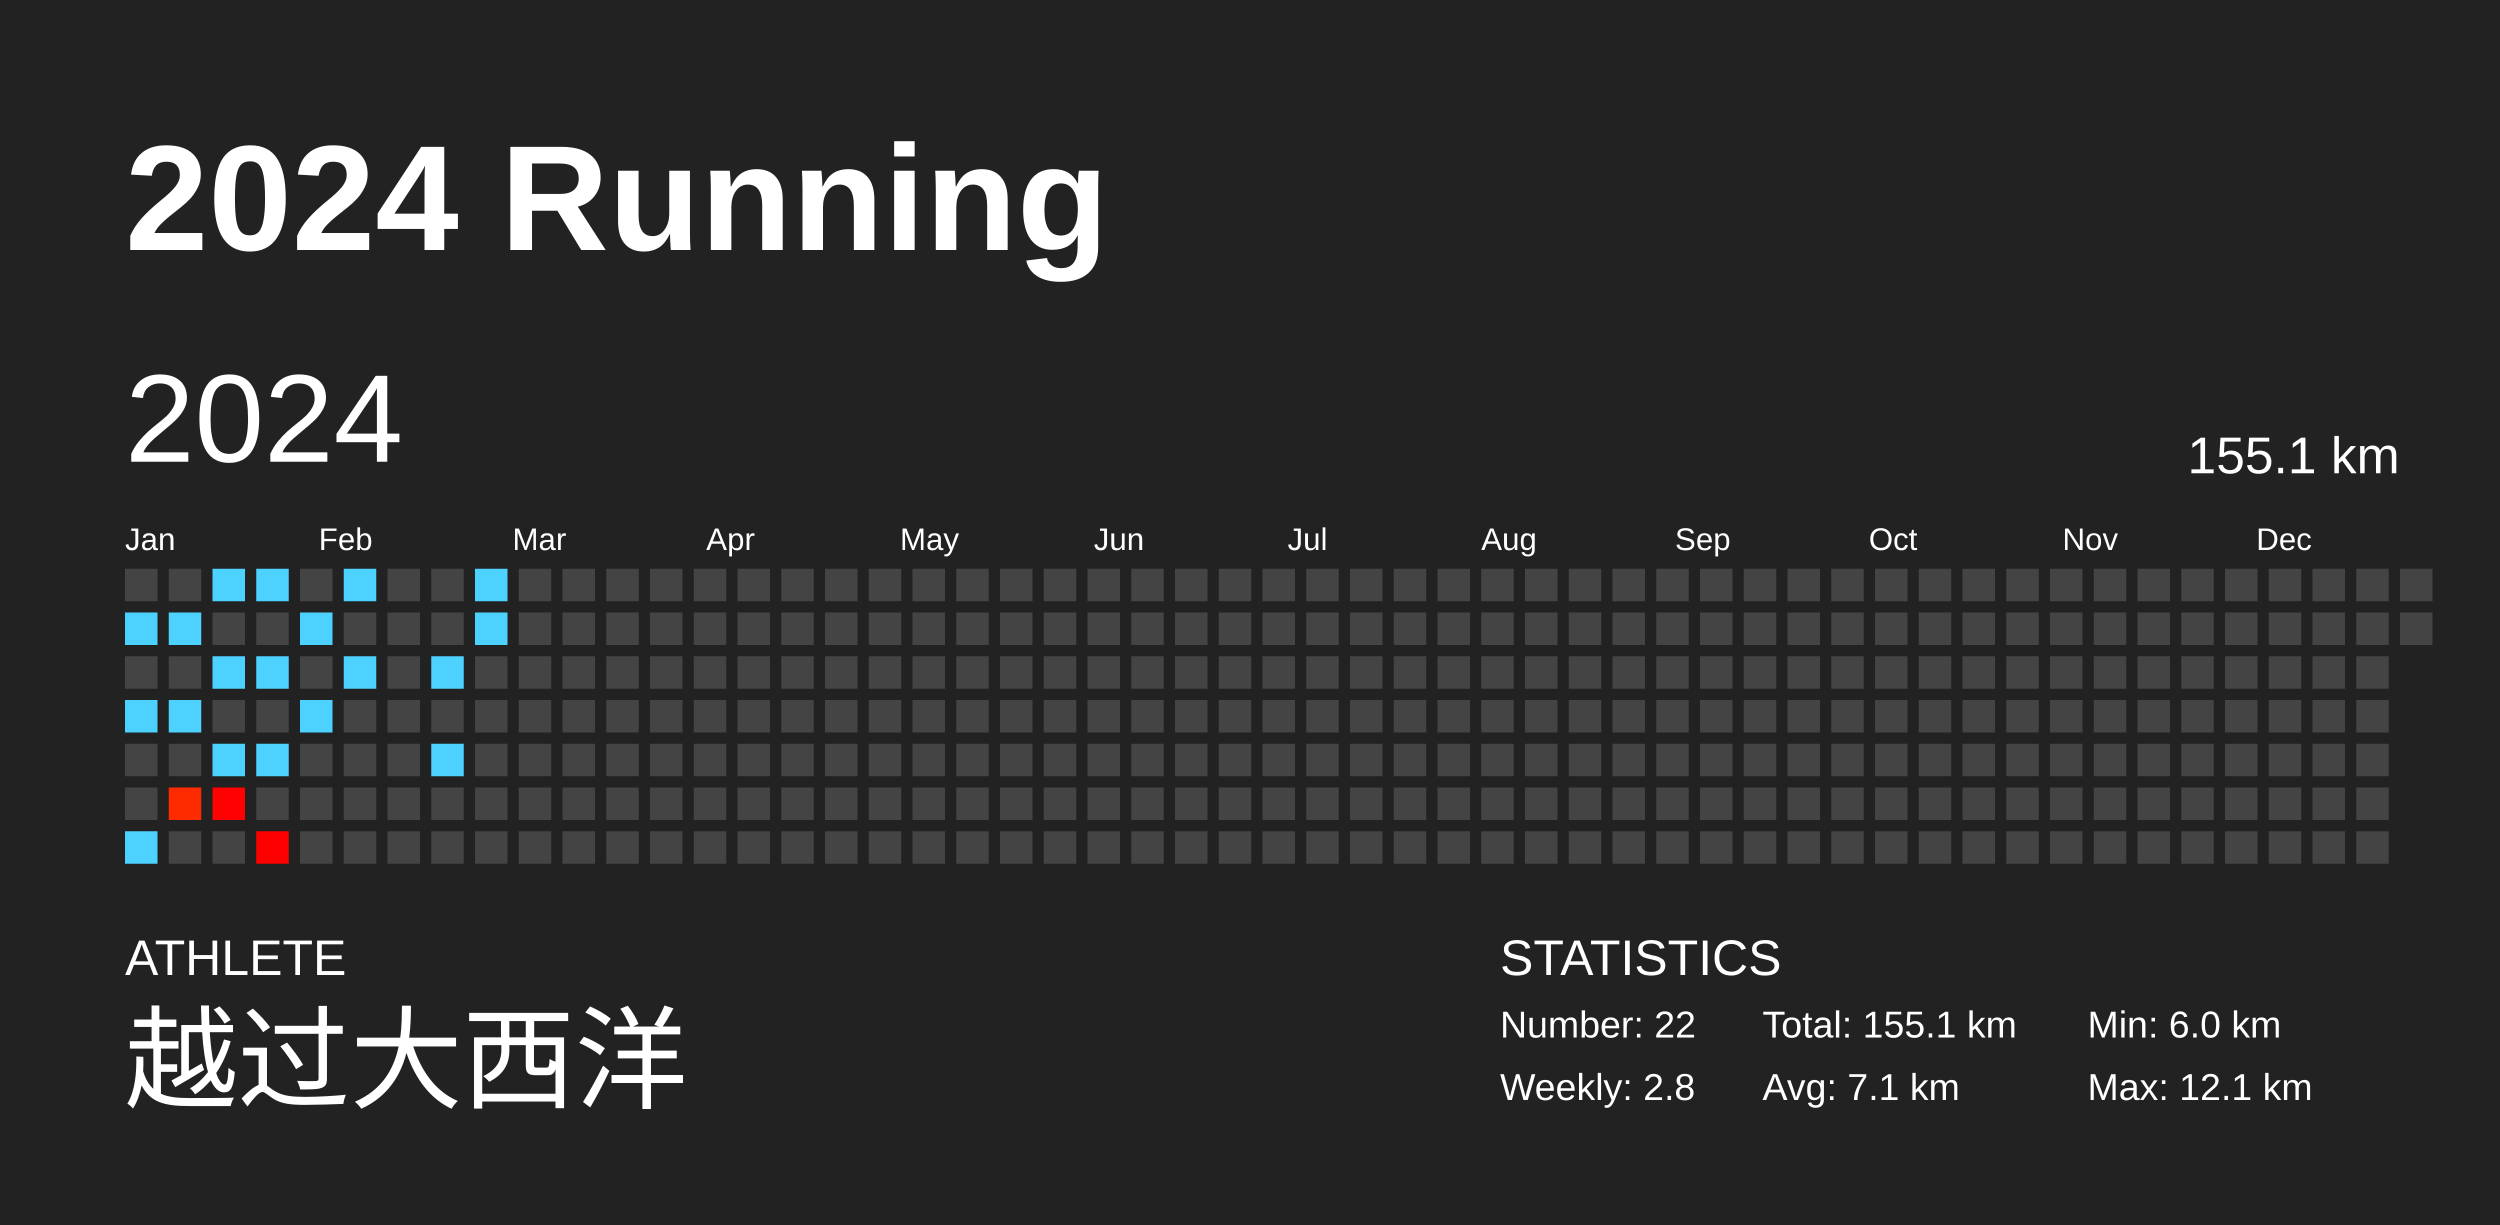
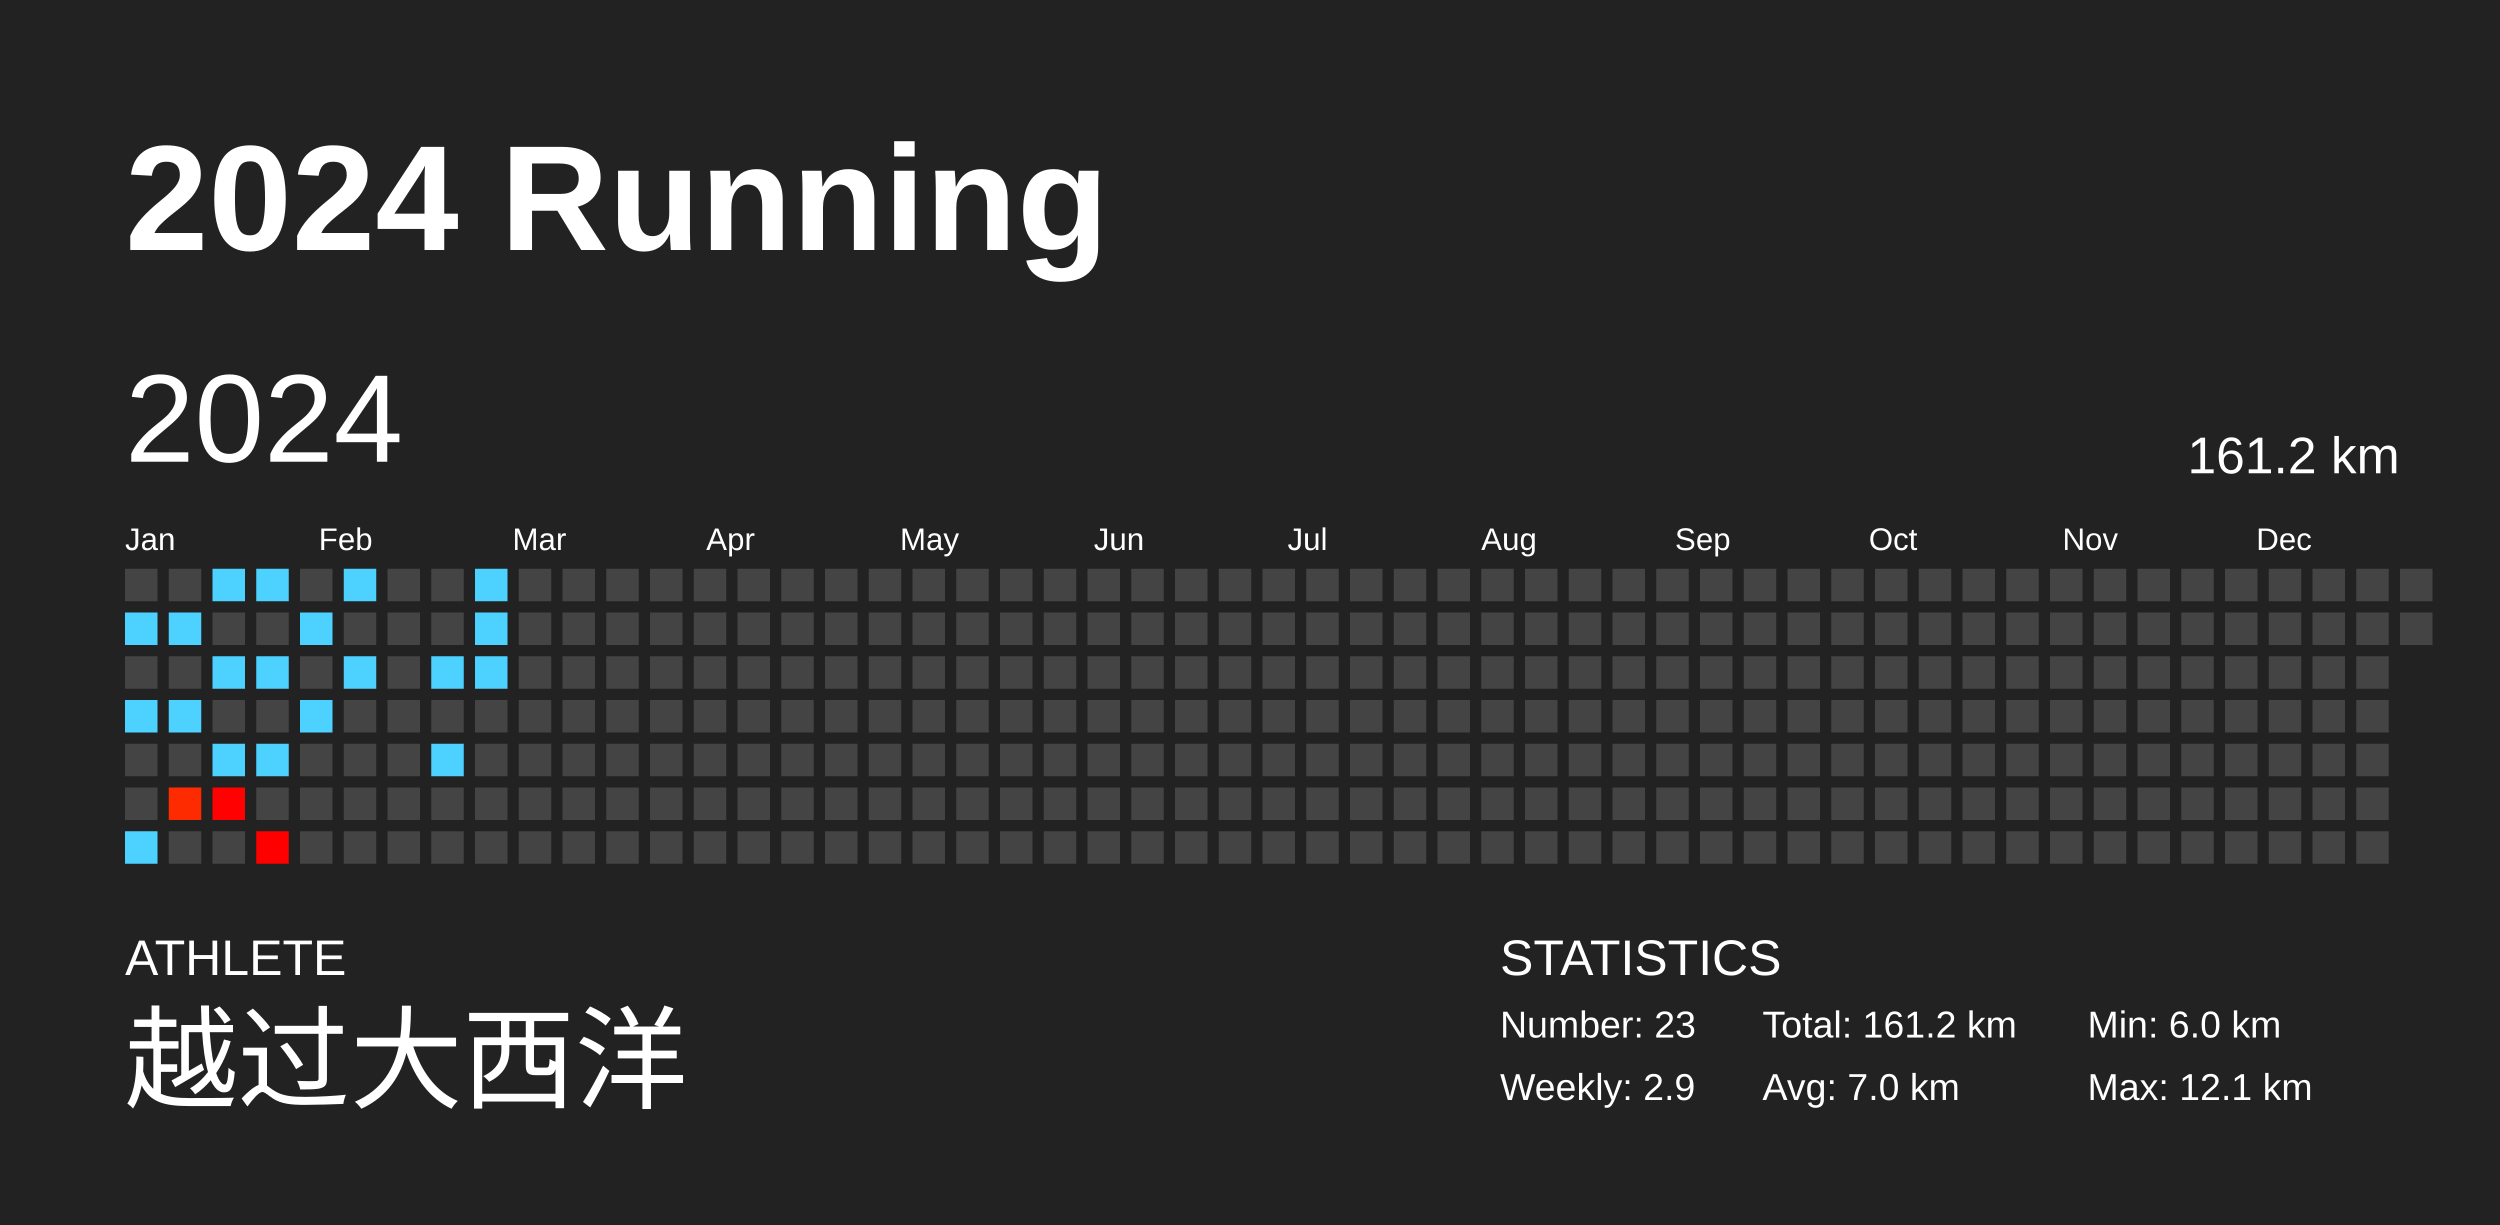
<svg xmlns="http://www.w3.org/2000/svg" baseProfile="full" height="98mm" version="1.1" viewBox="0,0,200,98" width="200mm">
  <defs />
  <rect fill="#222222" height="98" width="200" x="0" y="0" />
  <text fill="#FFFFFF" style="font-size:12px; font-family:Arial; font-weight:bold;" x="10" y="20">2024 Running</text>
  <text fill="#FFFFFF" style="font-size:4px; font-family:Arial" x="10" y="78">ATHLETE</text>
  <text fill="#FFFFFF" style="font-size:9px; font-family:Arial" x="10" y="88">越过大西洋</text>
  <text fill="#FFFFFF" style="font-size:4px; font-family:Arial" x="120" y="78">STATISTICS</text>
-   <text fill="#FFFFFF" style="font-size:3px; font-family:Arial" x="120" y="83">Number: 22</text>
-   <text fill="#FFFFFF" style="font-size:3px; font-family:Arial" x="120" y="88">Weekly: 2.8</text>
-   <text fill="#FFFFFF" style="font-size:3px; font-family:Arial" x="141" y="83">Total: 155.1 km</text>
-   <text fill="#FFFFFF" style="font-size:3px; font-family:Arial" x="141" y="88">Avg: 7.1 km</text>
+   <text fill="#FFFFFF" style="font-size:3px; font-family:Arial" x="120" y="83">Number: 23</text>
+   <text fill="#FFFFFF" style="font-size:3px; font-family:Arial" x="120" y="88">Weekly: 2.9</text>
+   <text fill="#FFFFFF" style="font-size:3px; font-family:Arial" x="141" y="83">Total: 161.2 km</text>
+   <text fill="#FFFFFF" style="font-size:3px; font-family:Arial" x="141" y="88">Avg: 7.0 km</text>
  <text fill="#FFFFFF" style="font-size:3px; font-family:Arial" x="167" y="83">Min: 6.0 km</text>
  <text fill="#FFFFFF" style="font-size:3px; font-family:Arial" x="167" y="88">Max: 12.1 km</text>
  <text dominant-baseline="hanging" fill="#FFFFFF" style="font-size:10.0px; font-family:Arial;" x="10" y="30">2024</text>
-   <text dominant-baseline="hanging" fill="#FFFFFF" style="font-size:4.125px; font-family:Arial;" x="175" y="35">155.1 km</text>
+   <text dominant-baseline="hanging" fill="#FFFFFF" style="font-size:4.125px; font-family:Arial;" x="175" y="35">161.2 km</text>
  <text fill="#FFFFFF" style="font-size:2.5px; font-family:Arial" x="10.0" y="44">Jan</text>
  <text fill="#FFFFFF" style="font-size:2.5px; font-family:Arial" x="25.5" y="44">Feb</text>
  <text fill="#FFFFFF" style="font-size:2.5px; font-family:Arial" x="41.0" y="44">Mar</text>
  <text fill="#FFFFFF" style="font-size:2.5px; font-family:Arial" x="56.5" y="44">Apr</text>
  <text fill="#FFFFFF" style="font-size:2.5px; font-family:Arial" x="72.0" y="44">May</text>
  <text fill="#FFFFFF" style="font-size:2.5px; font-family:Arial" x="87.5" y="44">Jun</text>
  <text fill="#FFFFFF" style="font-size:2.5px; font-family:Arial" x="103.0" y="44">Jul</text>
  <text fill="#FFFFFF" style="font-size:2.5px; font-family:Arial" x="118.5" y="44">Aug</text>
  <text fill="#FFFFFF" style="font-size:2.5px; font-family:Arial" x="134.0" y="44">Sep</text>
  <text fill="#FFFFFF" style="font-size:2.5px; font-family:Arial" x="149.5" y="44">Oct</text>
  <text fill="#FFFFFF" style="font-size:2.5px; font-family:Arial" x="165.0" y="44">Nov</text>
  <text fill="#FFFFFF" style="font-size:2.5px; font-family:Arial" x="180.5" y="44">Dec</text>
  <rect fill="#444444" height="2.6" width="2.6" x="10.0" y="45.5" />
  <rect fill="#4dd2ff" height="2.6" width="2.6" x="10.0" y="49.0" />
  <rect fill="#444444" height="2.6" width="2.6" x="10.0" y="52.5" />
  <rect fill="#4dd2ff" height="2.6" width="2.6" x="10.0" y="56.0" />
  <rect fill="#444444" height="2.6" width="2.6" x="10.0" y="59.5" />
  <rect fill="#444444" height="2.6" width="2.6" x="10.0" y="63.0" />
  <rect fill="#4dd2ff" height="2.6" width="2.6" x="10.0" y="66.5" />
  <rect fill="#444444" height="2.6" width="2.6" x="13.5" y="45.5" />
  <rect fill="#4dd2ff" height="2.6" width="2.6" x="13.5" y="49.0" />
  <rect fill="#444444" height="2.6" width="2.6" x="13.5" y="52.5" />
  <rect fill="#4dd2ff" height="2.6" width="2.6" x="13.5" y="56.0" />
  <rect fill="#444444" height="2.6" width="2.6" x="13.5" y="59.5" />
  <rect fill="#ff2b00" height="2.6" width="2.6" x="13.5" y="63.0" />
  <rect fill="#444444" height="2.6" width="2.6" x="13.5" y="66.5" />
  <rect fill="#4dd2ff" height="2.6" width="2.6" x="17.0" y="45.5" />
  <rect fill="#444444" height="2.6" width="2.6" x="17.0" y="49.0" />
  <rect fill="#4dd2ff" height="2.6" width="2.6" x="17.0" y="52.5" />
  <rect fill="#444444" height="2.6" width="2.6" x="17.0" y="56.0" />
  <rect fill="#4dd2ff" height="2.6" width="2.6" x="17.0" y="59.5" />
  <rect fill="#ff0100" height="2.6" width="2.6" x="17.0" y="63.0" />
  <rect fill="#444444" height="2.6" width="2.6" x="17.0" y="66.5" />
  <rect fill="#4dd2ff" height="2.6" width="2.6" x="20.5" y="45.5" />
  <rect fill="#444444" height="2.6" width="2.6" x="20.5" y="49.0" />
  <rect fill="#4dd2ff" height="2.6" width="2.6" x="20.5" y="52.5" />
  <rect fill="#444444" height="2.6" width="2.6" x="20.5" y="56.0" />
  <rect fill="#4dd2ff" height="2.6" width="2.6" x="20.5" y="59.5" />
  <rect fill="#444444" height="2.6" width="2.6" x="20.5" y="63.0" />
  <rect fill="#ff0000" height="2.6" width="2.6" x="20.5" y="66.5" />
  <rect fill="#444444" height="2.6" width="2.6" x="24.0" y="45.5" />
  <rect fill="#4dd2ff" height="2.6" width="2.6" x="24.0" y="49.0" />
  <rect fill="#444444" height="2.6" width="2.6" x="24.0" y="52.5" />
  <rect fill="#4dd2ff" height="2.6" width="2.6" x="24.0" y="56.0" />
  <rect fill="#444444" height="2.6" width="2.6" x="24.0" y="59.5" />
  <rect fill="#444444" height="2.6" width="2.6" x="24.0" y="63.0" />
  <rect fill="#444444" height="2.6" width="2.6" x="24.0" y="66.5" />
  <rect fill="#4dd2ff" height="2.6" width="2.6" x="27.5" y="45.5" />
  <rect fill="#444444" height="2.6" width="2.6" x="27.5" y="49.0" />
  <rect fill="#4dd2ff" height="2.6" width="2.6" x="27.5" y="52.5" />
  <rect fill="#444444" height="2.6" width="2.6" x="27.5" y="56.0" />
  <rect fill="#444444" height="2.6" width="2.6" x="27.5" y="59.5" />
  <rect fill="#444444" height="2.6" width="2.6" x="27.5" y="63.0" />
  <rect fill="#444444" height="2.6" width="2.6" x="27.5" y="66.5" />
  <rect fill="#444444" height="2.6" width="2.6" x="31.0" y="45.5" />
  <rect fill="#444444" height="2.6" width="2.6" x="31.0" y="49.0" />
  <rect fill="#444444" height="2.6" width="2.6" x="31.0" y="52.5" />
  <rect fill="#444444" height="2.6" width="2.6" x="31.0" y="56.0" />
  <rect fill="#444444" height="2.6" width="2.6" x="31.0" y="59.5" />
  <rect fill="#444444" height="2.6" width="2.6" x="31.0" y="63.0" />
  <rect fill="#444444" height="2.6" width="2.6" x="31.0" y="66.5" />
  <rect fill="#444444" height="2.6" width="2.6" x="34.5" y="45.5" />
  <rect fill="#444444" height="2.6" width="2.6" x="34.5" y="49.0" />
  <rect fill="#4dd2ff" height="2.6" width="2.6" x="34.5" y="52.5" />
  <rect fill="#444444" height="2.6" width="2.6" x="34.5" y="56.0" />
  <rect fill="#4dd2ff" height="2.6" width="2.6" x="34.5" y="59.5" />
  <rect fill="#444444" height="2.6" width="2.6" x="34.5" y="63.0" />
  <rect fill="#444444" height="2.6" width="2.6" x="34.5" y="66.5" />
  <rect fill="#4dd2ff" height="2.6" width="2.6" x="38.0" y="45.5" />
  <rect fill="#4dd2ff" height="2.6" width="2.6" x="38.0" y="49.0" />
-   <rect fill="#444444" height="2.6" width="2.6" x="38.0" y="52.5" />
+   <rect fill="#4dd2ff" height="2.6" width="2.6" x="38.0" y="52.5" />
  <rect fill="#444444" height="2.6" width="2.6" x="38.0" y="56.0" />
  <rect fill="#444444" height="2.6" width="2.6" x="38.0" y="59.5" />
  <rect fill="#444444" height="2.6" width="2.6" x="38.0" y="63.0" />
  <rect fill="#444444" height="2.6" width="2.6" x="38.0" y="66.5" />
  <rect fill="#444444" height="2.6" width="2.6" x="41.5" y="45.5" />
  <rect fill="#444444" height="2.6" width="2.6" x="41.5" y="49.0" />
  <rect fill="#444444" height="2.6" width="2.6" x="41.5" y="52.5" />
  <rect fill="#444444" height="2.6" width="2.6" x="41.5" y="56.0" />
  <rect fill="#444444" height="2.6" width="2.6" x="41.5" y="59.5" />
  <rect fill="#444444" height="2.6" width="2.6" x="41.5" y="63.0" />
  <rect fill="#444444" height="2.6" width="2.6" x="41.5" y="66.5" />
  <rect fill="#444444" height="2.6" width="2.6" x="45.0" y="45.5" />
  <rect fill="#444444" height="2.6" width="2.6" x="45.0" y="49.0" />
  <rect fill="#444444" height="2.6" width="2.6" x="45.0" y="52.5" />
  <rect fill="#444444" height="2.6" width="2.6" x="45.0" y="56.0" />
  <rect fill="#444444" height="2.6" width="2.6" x="45.0" y="59.5" />
  <rect fill="#444444" height="2.6" width="2.6" x="45.0" y="63.0" />
  <rect fill="#444444" height="2.6" width="2.6" x="45.0" y="66.5" />
  <rect fill="#444444" height="2.6" width="2.6" x="48.5" y="45.5" />
  <rect fill="#444444" height="2.6" width="2.6" x="48.5" y="49.0" />
  <rect fill="#444444" height="2.6" width="2.6" x="48.5" y="52.5" />
  <rect fill="#444444" height="2.6" width="2.6" x="48.5" y="56.0" />
  <rect fill="#444444" height="2.6" width="2.6" x="48.5" y="59.5" />
  <rect fill="#444444" height="2.6" width="2.6" x="48.5" y="63.0" />
  <rect fill="#444444" height="2.6" width="2.6" x="48.5" y="66.5" />
  <rect fill="#444444" height="2.6" width="2.6" x="52.0" y="45.5" />
  <rect fill="#444444" height="2.6" width="2.6" x="52.0" y="49.0" />
  <rect fill="#444444" height="2.6" width="2.6" x="52.0" y="52.5" />
  <rect fill="#444444" height="2.6" width="2.6" x="52.0" y="56.0" />
  <rect fill="#444444" height="2.6" width="2.6" x="52.0" y="59.5" />
  <rect fill="#444444" height="2.6" width="2.6" x="52.0" y="63.0" />
  <rect fill="#444444" height="2.6" width="2.6" x="52.0" y="66.5" />
  <rect fill="#444444" height="2.6" width="2.6" x="55.5" y="45.5" />
  <rect fill="#444444" height="2.6" width="2.6" x="55.5" y="49.0" />
  <rect fill="#444444" height="2.6" width="2.6" x="55.5" y="52.5" />
  <rect fill="#444444" height="2.6" width="2.6" x="55.5" y="56.0" />
  <rect fill="#444444" height="2.6" width="2.6" x="55.5" y="59.5" />
  <rect fill="#444444" height="2.6" width="2.6" x="55.5" y="63.0" />
  <rect fill="#444444" height="2.6" width="2.6" x="55.5" y="66.5" />
  <rect fill="#444444" height="2.6" width="2.6" x="59.0" y="45.5" />
  <rect fill="#444444" height="2.6" width="2.6" x="59.0" y="49.0" />
  <rect fill="#444444" height="2.6" width="2.6" x="59.0" y="52.5" />
  <rect fill="#444444" height="2.6" width="2.6" x="59.0" y="56.0" />
  <rect fill="#444444" height="2.6" width="2.6" x="59.0" y="59.5" />
  <rect fill="#444444" height="2.6" width="2.6" x="59.0" y="63.0" />
  <rect fill="#444444" height="2.6" width="2.6" x="59.0" y="66.5" />
  <rect fill="#444444" height="2.6" width="2.6" x="62.5" y="45.5" />
  <rect fill="#444444" height="2.6" width="2.6" x="62.5" y="49.0" />
  <rect fill="#444444" height="2.6" width="2.6" x="62.5" y="52.5" />
  <rect fill="#444444" height="2.6" width="2.6" x="62.5" y="56.0" />
  <rect fill="#444444" height="2.6" width="2.6" x="62.5" y="59.5" />
  <rect fill="#444444" height="2.6" width="2.6" x="62.5" y="63.0" />
  <rect fill="#444444" height="2.6" width="2.6" x="62.5" y="66.5" />
  <rect fill="#444444" height="2.6" width="2.6" x="66.0" y="45.5" />
  <rect fill="#444444" height="2.6" width="2.6" x="66.0" y="49.0" />
  <rect fill="#444444" height="2.6" width="2.6" x="66.0" y="52.5" />
  <rect fill="#444444" height="2.6" width="2.6" x="66.0" y="56.0" />
  <rect fill="#444444" height="2.6" width="2.6" x="66.0" y="59.5" />
  <rect fill="#444444" height="2.6" width="2.6" x="66.0" y="63.0" />
  <rect fill="#444444" height="2.6" width="2.6" x="66.0" y="66.5" />
  <rect fill="#444444" height="2.6" width="2.6" x="69.5" y="45.5" />
  <rect fill="#444444" height="2.6" width="2.6" x="69.5" y="49.0" />
  <rect fill="#444444" height="2.6" width="2.6" x="69.5" y="52.5" />
  <rect fill="#444444" height="2.6" width="2.6" x="69.5" y="56.0" />
  <rect fill="#444444" height="2.6" width="2.6" x="69.5" y="59.5" />
  <rect fill="#444444" height="2.6" width="2.6" x="69.5" y="63.0" />
  <rect fill="#444444" height="2.6" width="2.6" x="69.5" y="66.5" />
  <rect fill="#444444" height="2.6" width="2.6" x="73.0" y="45.5" />
  <rect fill="#444444" height="2.6" width="2.6" x="73.0" y="49.0" />
  <rect fill="#444444" height="2.6" width="2.6" x="73.0" y="52.5" />
  <rect fill="#444444" height="2.6" width="2.6" x="73.0" y="56.0" />
  <rect fill="#444444" height="2.6" width="2.6" x="73.0" y="59.5" />
  <rect fill="#444444" height="2.6" width="2.6" x="73.0" y="63.0" />
  <rect fill="#444444" height="2.6" width="2.6" x="73.0" y="66.5" />
  <rect fill="#444444" height="2.6" width="2.6" x="76.5" y="45.5" />
  <rect fill="#444444" height="2.6" width="2.6" x="76.5" y="49.0" />
  <rect fill="#444444" height="2.6" width="2.6" x="76.5" y="52.5" />
  <rect fill="#444444" height="2.6" width="2.6" x="76.5" y="56.0" />
  <rect fill="#444444" height="2.6" width="2.6" x="76.5" y="59.5" />
  <rect fill="#444444" height="2.6" width="2.6" x="76.5" y="63.0" />
  <rect fill="#444444" height="2.6" width="2.6" x="76.5" y="66.5" />
  <rect fill="#444444" height="2.6" width="2.6" x="80.0" y="45.5" />
  <rect fill="#444444" height="2.6" width="2.6" x="80.0" y="49.0" />
  <rect fill="#444444" height="2.6" width="2.6" x="80.0" y="52.5" />
  <rect fill="#444444" height="2.6" width="2.6" x="80.0" y="56.0" />
  <rect fill="#444444" height="2.6" width="2.6" x="80.0" y="59.5" />
  <rect fill="#444444" height="2.6" width="2.6" x="80.0" y="63.0" />
  <rect fill="#444444" height="2.6" width="2.6" x="80.0" y="66.5" />
  <rect fill="#444444" height="2.6" width="2.6" x="83.5" y="45.5" />
  <rect fill="#444444" height="2.6" width="2.6" x="83.5" y="49.0" />
  <rect fill="#444444" height="2.6" width="2.6" x="83.5" y="52.5" />
  <rect fill="#444444" height="2.6" width="2.6" x="83.5" y="56.0" />
  <rect fill="#444444" height="2.6" width="2.6" x="83.5" y="59.5" />
  <rect fill="#444444" height="2.6" width="2.6" x="83.5" y="63.0" />
  <rect fill="#444444" height="2.6" width="2.6" x="83.5" y="66.5" />
  <rect fill="#444444" height="2.6" width="2.6" x="87.0" y="45.5" />
  <rect fill="#444444" height="2.6" width="2.6" x="87.0" y="49.0" />
  <rect fill="#444444" height="2.6" width="2.6" x="87.0" y="52.5" />
  <rect fill="#444444" height="2.6" width="2.6" x="87.0" y="56.0" />
  <rect fill="#444444" height="2.6" width="2.6" x="87.0" y="59.5" />
  <rect fill="#444444" height="2.6" width="2.6" x="87.0" y="63.0" />
  <rect fill="#444444" height="2.6" width="2.6" x="87.0" y="66.5" />
  <rect fill="#444444" height="2.6" width="2.6" x="90.5" y="45.5" />
  <rect fill="#444444" height="2.6" width="2.6" x="90.5" y="49.0" />
  <rect fill="#444444" height="2.6" width="2.6" x="90.5" y="52.5" />
  <rect fill="#444444" height="2.6" width="2.6" x="90.5" y="56.0" />
  <rect fill="#444444" height="2.6" width="2.6" x="90.5" y="59.5" />
  <rect fill="#444444" height="2.6" width="2.6" x="90.5" y="63.0" />
  <rect fill="#444444" height="2.6" width="2.6" x="90.5" y="66.5" />
  <rect fill="#444444" height="2.6" width="2.6" x="94.0" y="45.5" />
  <rect fill="#444444" height="2.6" width="2.6" x="94.0" y="49.0" />
  <rect fill="#444444" height="2.6" width="2.6" x="94.0" y="52.5" />
  <rect fill="#444444" height="2.6" width="2.6" x="94.0" y="56.0" />
  <rect fill="#444444" height="2.6" width="2.6" x="94.0" y="59.5" />
  <rect fill="#444444" height="2.6" width="2.6" x="94.0" y="63.0" />
  <rect fill="#444444" height="2.6" width="2.6" x="94.0" y="66.5" />
  <rect fill="#444444" height="2.6" width="2.6" x="97.5" y="45.5" />
  <rect fill="#444444" height="2.6" width="2.6" x="97.5" y="49.0" />
  <rect fill="#444444" height="2.6" width="2.6" x="97.5" y="52.5" />
  <rect fill="#444444" height="2.6" width="2.6" x="97.5" y="56.0" />
  <rect fill="#444444" height="2.6" width="2.6" x="97.5" y="59.5" />
  <rect fill="#444444" height="2.6" width="2.6" x="97.5" y="63.0" />
  <rect fill="#444444" height="2.6" width="2.6" x="97.5" y="66.5" />
  <rect fill="#444444" height="2.6" width="2.6" x="101.0" y="45.5" />
  <rect fill="#444444" height="2.6" width="2.6" x="101.0" y="49.0" />
  <rect fill="#444444" height="2.6" width="2.6" x="101.0" y="52.5" />
  <rect fill="#444444" height="2.6" width="2.6" x="101.0" y="56.0" />
  <rect fill="#444444" height="2.6" width="2.6" x="101.0" y="59.5" />
  <rect fill="#444444" height="2.6" width="2.6" x="101.0" y="63.0" />
  <rect fill="#444444" height="2.6" width="2.6" x="101.0" y="66.5" />
  <rect fill="#444444" height="2.6" width="2.6" x="104.5" y="45.5" />
  <rect fill="#444444" height="2.6" width="2.6" x="104.5" y="49.0" />
  <rect fill="#444444" height="2.6" width="2.6" x="104.5" y="52.5" />
  <rect fill="#444444" height="2.6" width="2.6" x="104.5" y="56.0" />
  <rect fill="#444444" height="2.6" width="2.6" x="104.5" y="59.5" />
  <rect fill="#444444" height="2.6" width="2.6" x="104.5" y="63.0" />
  <rect fill="#444444" height="2.6" width="2.6" x="104.5" y="66.5" />
  <rect fill="#444444" height="2.6" width="2.6" x="108.0" y="45.5" />
  <rect fill="#444444" height="2.6" width="2.6" x="108.0" y="49.0" />
  <rect fill="#444444" height="2.6" width="2.6" x="108.0" y="52.5" />
  <rect fill="#444444" height="2.6" width="2.6" x="108.0" y="56.0" />
  <rect fill="#444444" height="2.6" width="2.6" x="108.0" y="59.5" />
  <rect fill="#444444" height="2.6" width="2.6" x="108.0" y="63.0" />
  <rect fill="#444444" height="2.6" width="2.6" x="108.0" y="66.5" />
  <rect fill="#444444" height="2.6" width="2.6" x="111.5" y="45.5" />
  <rect fill="#444444" height="2.6" width="2.6" x="111.5" y="49.0" />
  <rect fill="#444444" height="2.6" width="2.6" x="111.5" y="52.5" />
  <rect fill="#444444" height="2.6" width="2.6" x="111.5" y="56.0" />
  <rect fill="#444444" height="2.6" width="2.6" x="111.5" y="59.5" />
  <rect fill="#444444" height="2.6" width="2.6" x="111.5" y="63.0" />
  <rect fill="#444444" height="2.6" width="2.6" x="111.5" y="66.5" />
  <rect fill="#444444" height="2.6" width="2.6" x="115.0" y="45.5" />
  <rect fill="#444444" height="2.6" width="2.6" x="115.0" y="49.0" />
  <rect fill="#444444" height="2.6" width="2.6" x="115.0" y="52.5" />
  <rect fill="#444444" height="2.6" width="2.6" x="115.0" y="56.0" />
  <rect fill="#444444" height="2.6" width="2.6" x="115.0" y="59.5" />
  <rect fill="#444444" height="2.6" width="2.6" x="115.0" y="63.0" />
  <rect fill="#444444" height="2.6" width="2.6" x="115.0" y="66.5" />
  <rect fill="#444444" height="2.6" width="2.6" x="118.5" y="45.5" />
  <rect fill="#444444" height="2.6" width="2.6" x="118.5" y="49.0" />
  <rect fill="#444444" height="2.6" width="2.6" x="118.5" y="52.5" />
  <rect fill="#444444" height="2.6" width="2.6" x="118.5" y="56.0" />
  <rect fill="#444444" height="2.6" width="2.6" x="118.5" y="59.5" />
  <rect fill="#444444" height="2.6" width="2.6" x="118.5" y="63.0" />
  <rect fill="#444444" height="2.6" width="2.6" x="118.5" y="66.5" />
  <rect fill="#444444" height="2.6" width="2.6" x="122.0" y="45.5" />
  <rect fill="#444444" height="2.6" width="2.6" x="122.0" y="49.0" />
  <rect fill="#444444" height="2.6" width="2.6" x="122.0" y="52.5" />
  <rect fill="#444444" height="2.6" width="2.6" x="122.0" y="56.0" />
  <rect fill="#444444" height="2.6" width="2.6" x="122.0" y="59.5" />
  <rect fill="#444444" height="2.6" width="2.6" x="122.0" y="63.0" />
  <rect fill="#444444" height="2.6" width="2.6" x="122.0" y="66.5" />
  <rect fill="#444444" height="2.6" width="2.6" x="125.5" y="45.5" />
  <rect fill="#444444" height="2.6" width="2.6" x="125.5" y="49.0" />
  <rect fill="#444444" height="2.6" width="2.6" x="125.5" y="52.5" />
  <rect fill="#444444" height="2.6" width="2.6" x="125.5" y="56.0" />
  <rect fill="#444444" height="2.6" width="2.6" x="125.5" y="59.5" />
  <rect fill="#444444" height="2.6" width="2.6" x="125.5" y="63.0" />
  <rect fill="#444444" height="2.6" width="2.6" x="125.5" y="66.5" />
  <rect fill="#444444" height="2.6" width="2.6" x="129.0" y="45.5" />
  <rect fill="#444444" height="2.6" width="2.6" x="129.0" y="49.0" />
  <rect fill="#444444" height="2.6" width="2.6" x="129.0" y="52.5" />
  <rect fill="#444444" height="2.6" width="2.6" x="129.0" y="56.0" />
  <rect fill="#444444" height="2.6" width="2.6" x="129.0" y="59.5" />
  <rect fill="#444444" height="2.6" width="2.6" x="129.0" y="63.0" />
  <rect fill="#444444" height="2.6" width="2.6" x="129.0" y="66.5" />
  <rect fill="#444444" height="2.6" width="2.6" x="132.5" y="45.5" />
  <rect fill="#444444" height="2.6" width="2.6" x="132.5" y="49.0" />
  <rect fill="#444444" height="2.6" width="2.6" x="132.5" y="52.5" />
  <rect fill="#444444" height="2.6" width="2.6" x="132.5" y="56.0" />
  <rect fill="#444444" height="2.6" width="2.6" x="132.5" y="59.5" />
  <rect fill="#444444" height="2.6" width="2.6" x="132.5" y="63.0" />
  <rect fill="#444444" height="2.6" width="2.6" x="132.5" y="66.5" />
  <rect fill="#444444" height="2.6" width="2.6" x="136.0" y="45.5" />
  <rect fill="#444444" height="2.6" width="2.6" x="136.0" y="49.0" />
  <rect fill="#444444" height="2.6" width="2.6" x="136.0" y="52.5" />
  <rect fill="#444444" height="2.6" width="2.6" x="136.0" y="56.0" />
  <rect fill="#444444" height="2.6" width="2.6" x="136.0" y="59.5" />
  <rect fill="#444444" height="2.6" width="2.6" x="136.0" y="63.0" />
  <rect fill="#444444" height="2.6" width="2.6" x="136.0" y="66.5" />
  <rect fill="#444444" height="2.6" width="2.6" x="139.5" y="45.5" />
  <rect fill="#444444" height="2.6" width="2.6" x="139.5" y="49.0" />
  <rect fill="#444444" height="2.6" width="2.6" x="139.5" y="52.5" />
  <rect fill="#444444" height="2.6" width="2.6" x="139.5" y="56.0" />
  <rect fill="#444444" height="2.6" width="2.6" x="139.5" y="59.5" />
  <rect fill="#444444" height="2.6" width="2.6" x="139.5" y="63.0" />
  <rect fill="#444444" height="2.6" width="2.6" x="139.5" y="66.5" />
  <rect fill="#444444" height="2.6" width="2.6" x="143.0" y="45.5" />
  <rect fill="#444444" height="2.6" width="2.6" x="143.0" y="49.0" />
  <rect fill="#444444" height="2.6" width="2.6" x="143.0" y="52.5" />
  <rect fill="#444444" height="2.6" width="2.6" x="143.0" y="56.0" />
  <rect fill="#444444" height="2.6" width="2.6" x="143.0" y="59.5" />
  <rect fill="#444444" height="2.6" width="2.6" x="143.0" y="63.0" />
  <rect fill="#444444" height="2.6" width="2.6" x="143.0" y="66.5" />
  <rect fill="#444444" height="2.6" width="2.6" x="146.5" y="45.5" />
  <rect fill="#444444" height="2.6" width="2.6" x="146.5" y="49.0" />
  <rect fill="#444444" height="2.6" width="2.6" x="146.5" y="52.5" />
  <rect fill="#444444" height="2.6" width="2.6" x="146.5" y="56.0" />
  <rect fill="#444444" height="2.6" width="2.6" x="146.5" y="59.5" />
  <rect fill="#444444" height="2.6" width="2.6" x="146.5" y="63.0" />
  <rect fill="#444444" height="2.6" width="2.6" x="146.5" y="66.5" />
  <rect fill="#444444" height="2.6" width="2.6" x="150.0" y="45.5" />
  <rect fill="#444444" height="2.6" width="2.6" x="150.0" y="49.0" />
  <rect fill="#444444" height="2.6" width="2.6" x="150.0" y="52.5" />
  <rect fill="#444444" height="2.6" width="2.6" x="150.0" y="56.0" />
  <rect fill="#444444" height="2.6" width="2.6" x="150.0" y="59.5" />
  <rect fill="#444444" height="2.6" width="2.6" x="150.0" y="63.0" />
  <rect fill="#444444" height="2.6" width="2.6" x="150.0" y="66.5" />
  <rect fill="#444444" height="2.6" width="2.6" x="153.5" y="45.5" />
  <rect fill="#444444" height="2.6" width="2.6" x="153.5" y="49.0" />
  <rect fill="#444444" height="2.6" width="2.6" x="153.5" y="52.5" />
  <rect fill="#444444" height="2.6" width="2.6" x="153.5" y="56.0" />
  <rect fill="#444444" height="2.6" width="2.6" x="153.5" y="59.5" />
  <rect fill="#444444" height="2.6" width="2.6" x="153.5" y="63.0" />
  <rect fill="#444444" height="2.6" width="2.6" x="153.5" y="66.5" />
  <rect fill="#444444" height="2.6" width="2.6" x="157.0" y="45.5" />
  <rect fill="#444444" height="2.6" width="2.6" x="157.0" y="49.0" />
  <rect fill="#444444" height="2.6" width="2.6" x="157.0" y="52.5" />
  <rect fill="#444444" height="2.6" width="2.6" x="157.0" y="56.0" />
  <rect fill="#444444" height="2.6" width="2.6" x="157.0" y="59.5" />
  <rect fill="#444444" height="2.6" width="2.6" x="157.0" y="63.0" />
  <rect fill="#444444" height="2.6" width="2.6" x="157.0" y="66.5" />
  <rect fill="#444444" height="2.6" width="2.6" x="160.5" y="45.5" />
  <rect fill="#444444" height="2.6" width="2.6" x="160.5" y="49.0" />
  <rect fill="#444444" height="2.6" width="2.6" x="160.5" y="52.5" />
  <rect fill="#444444" height="2.6" width="2.6" x="160.5" y="56.0" />
  <rect fill="#444444" height="2.6" width="2.6" x="160.5" y="59.5" />
  <rect fill="#444444" height="2.6" width="2.6" x="160.5" y="63.0" />
  <rect fill="#444444" height="2.6" width="2.6" x="160.5" y="66.5" />
  <rect fill="#444444" height="2.6" width="2.6" x="164.0" y="45.5" />
  <rect fill="#444444" height="2.6" width="2.6" x="164.0" y="49.0" />
  <rect fill="#444444" height="2.6" width="2.6" x="164.0" y="52.5" />
  <rect fill="#444444" height="2.6" width="2.6" x="164.0" y="56.0" />
  <rect fill="#444444" height="2.6" width="2.6" x="164.0" y="59.5" />
  <rect fill="#444444" height="2.6" width="2.6" x="164.0" y="63.0" />
  <rect fill="#444444" height="2.6" width="2.6" x="164.0" y="66.5" />
  <rect fill="#444444" height="2.6" width="2.6" x="167.5" y="45.5" />
  <rect fill="#444444" height="2.6" width="2.6" x="167.5" y="49.0" />
  <rect fill="#444444" height="2.6" width="2.6" x="167.5" y="52.5" />
  <rect fill="#444444" height="2.6" width="2.6" x="167.5" y="56.0" />
  <rect fill="#444444" height="2.6" width="2.6" x="167.5" y="59.5" />
  <rect fill="#444444" height="2.6" width="2.6" x="167.5" y="63.0" />
  <rect fill="#444444" height="2.6" width="2.6" x="167.5" y="66.5" />
  <rect fill="#444444" height="2.6" width="2.6" x="171.0" y="45.5" />
  <rect fill="#444444" height="2.6" width="2.6" x="171.0" y="49.0" />
  <rect fill="#444444" height="2.6" width="2.6" x="171.0" y="52.5" />
  <rect fill="#444444" height="2.6" width="2.6" x="171.0" y="56.0" />
  <rect fill="#444444" height="2.6" width="2.6" x="171.0" y="59.5" />
  <rect fill="#444444" height="2.6" width="2.6" x="171.0" y="63.0" />
  <rect fill="#444444" height="2.6" width="2.6" x="171.0" y="66.5" />
  <rect fill="#444444" height="2.6" width="2.6" x="174.5" y="45.5" />
  <rect fill="#444444" height="2.6" width="2.6" x="174.5" y="49.0" />
  <rect fill="#444444" height="2.6" width="2.6" x="174.5" y="52.5" />
  <rect fill="#444444" height="2.6" width="2.6" x="174.5" y="56.0" />
  <rect fill="#444444" height="2.6" width="2.6" x="174.5" y="59.5" />
  <rect fill="#444444" height="2.6" width="2.6" x="174.5" y="63.0" />
  <rect fill="#444444" height="2.6" width="2.6" x="174.5" y="66.5" />
  <rect fill="#444444" height="2.6" width="2.6" x="178.0" y="45.5" />
  <rect fill="#444444" height="2.6" width="2.6" x="178.0" y="49.0" />
  <rect fill="#444444" height="2.6" width="2.6" x="178.0" y="52.5" />
  <rect fill="#444444" height="2.6" width="2.6" x="178.0" y="56.0" />
  <rect fill="#444444" height="2.6" width="2.6" x="178.0" y="59.5" />
  <rect fill="#444444" height="2.6" width="2.6" x="178.0" y="63.0" />
  <rect fill="#444444" height="2.6" width="2.6" x="178.0" y="66.5" />
  <rect fill="#444444" height="2.6" width="2.6" x="181.5" y="45.5" />
  <rect fill="#444444" height="2.6" width="2.6" x="181.5" y="49.0" />
  <rect fill="#444444" height="2.6" width="2.6" x="181.5" y="52.5" />
  <rect fill="#444444" height="2.6" width="2.6" x="181.5" y="56.0" />
  <rect fill="#444444" height="2.6" width="2.6" x="181.5" y="59.5" />
  <rect fill="#444444" height="2.6" width="2.6" x="181.5" y="63.0" />
  <rect fill="#444444" height="2.6" width="2.6" x="181.5" y="66.5" />
  <rect fill="#444444" height="2.6" width="2.6" x="185.0" y="45.5" />
  <rect fill="#444444" height="2.6" width="2.6" x="185.0" y="49.0" />
  <rect fill="#444444" height="2.6" width="2.6" x="185.0" y="52.5" />
  <rect fill="#444444" height="2.6" width="2.6" x="185.0" y="56.0" />
  <rect fill="#444444" height="2.6" width="2.6" x="185.0" y="59.5" />
  <rect fill="#444444" height="2.6" width="2.6" x="185.0" y="63.0" />
  <rect fill="#444444" height="2.6" width="2.6" x="185.0" y="66.5" />
  <rect fill="#444444" height="2.6" width="2.6" x="188.5" y="45.5" />
  <rect fill="#444444" height="2.6" width="2.6" x="188.5" y="49.0" />
  <rect fill="#444444" height="2.6" width="2.6" x="188.5" y="52.5" />
  <rect fill="#444444" height="2.6" width="2.6" x="188.5" y="56.0" />
  <rect fill="#444444" height="2.6" width="2.6" x="188.5" y="59.5" />
  <rect fill="#444444" height="2.6" width="2.6" x="188.5" y="63.0" />
  <rect fill="#444444" height="2.6" width="2.6" x="188.5" y="66.5" />
  <rect fill="#444444" height="2.6" width="2.6" x="192.0" y="45.5" />
  <rect fill="#444444" height="2.6" width="2.6" x="192.0" y="49.0" />
</svg>
